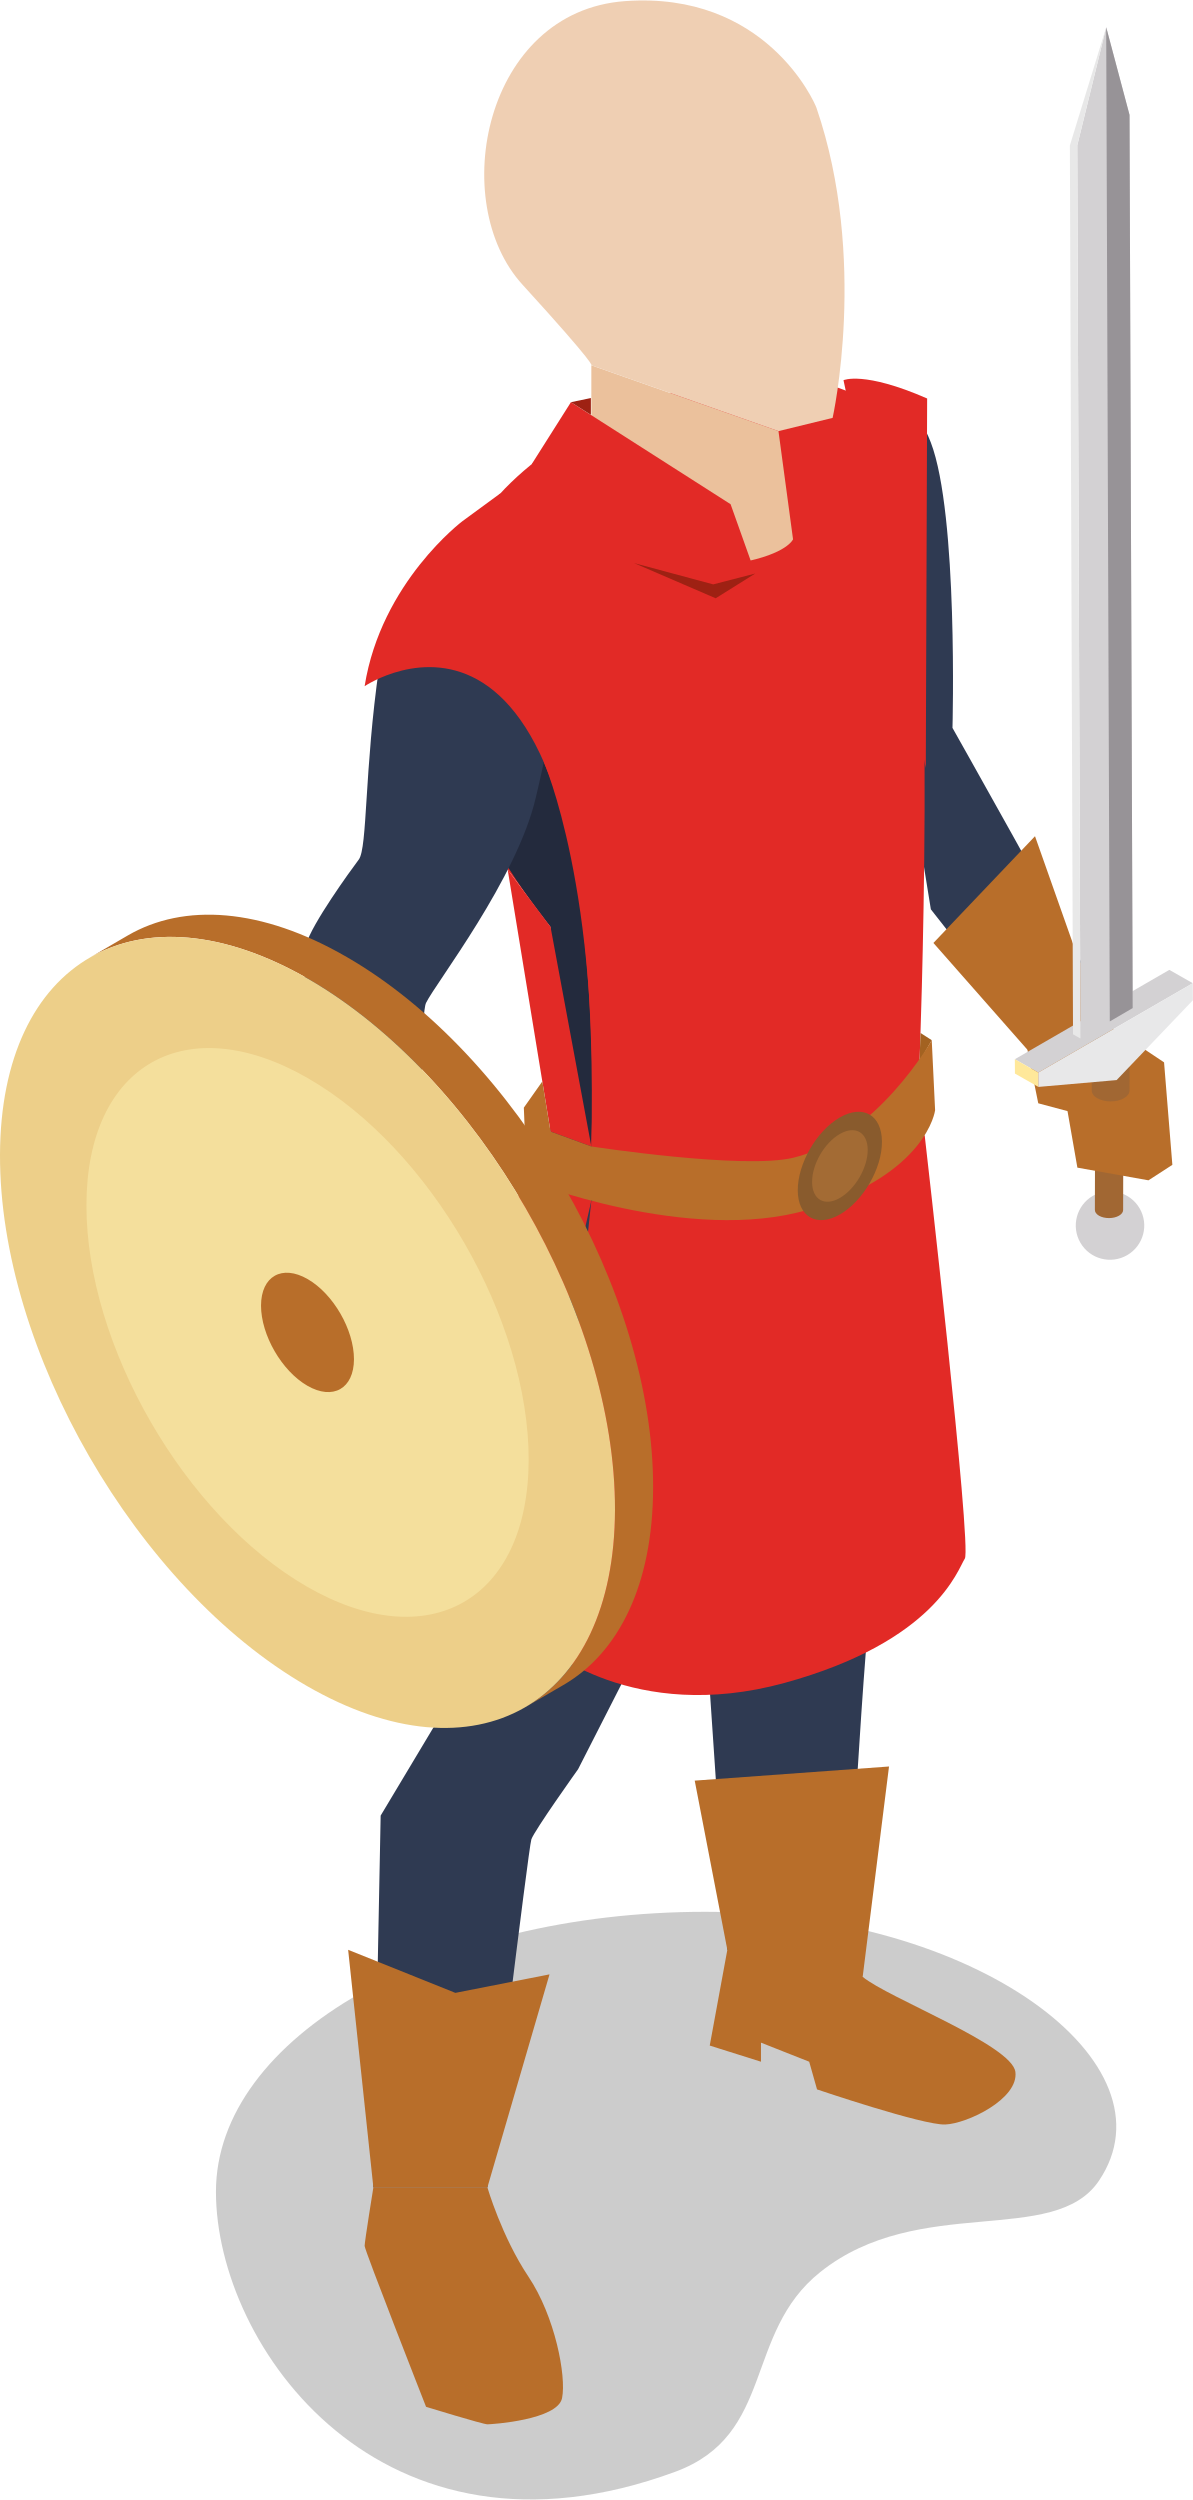
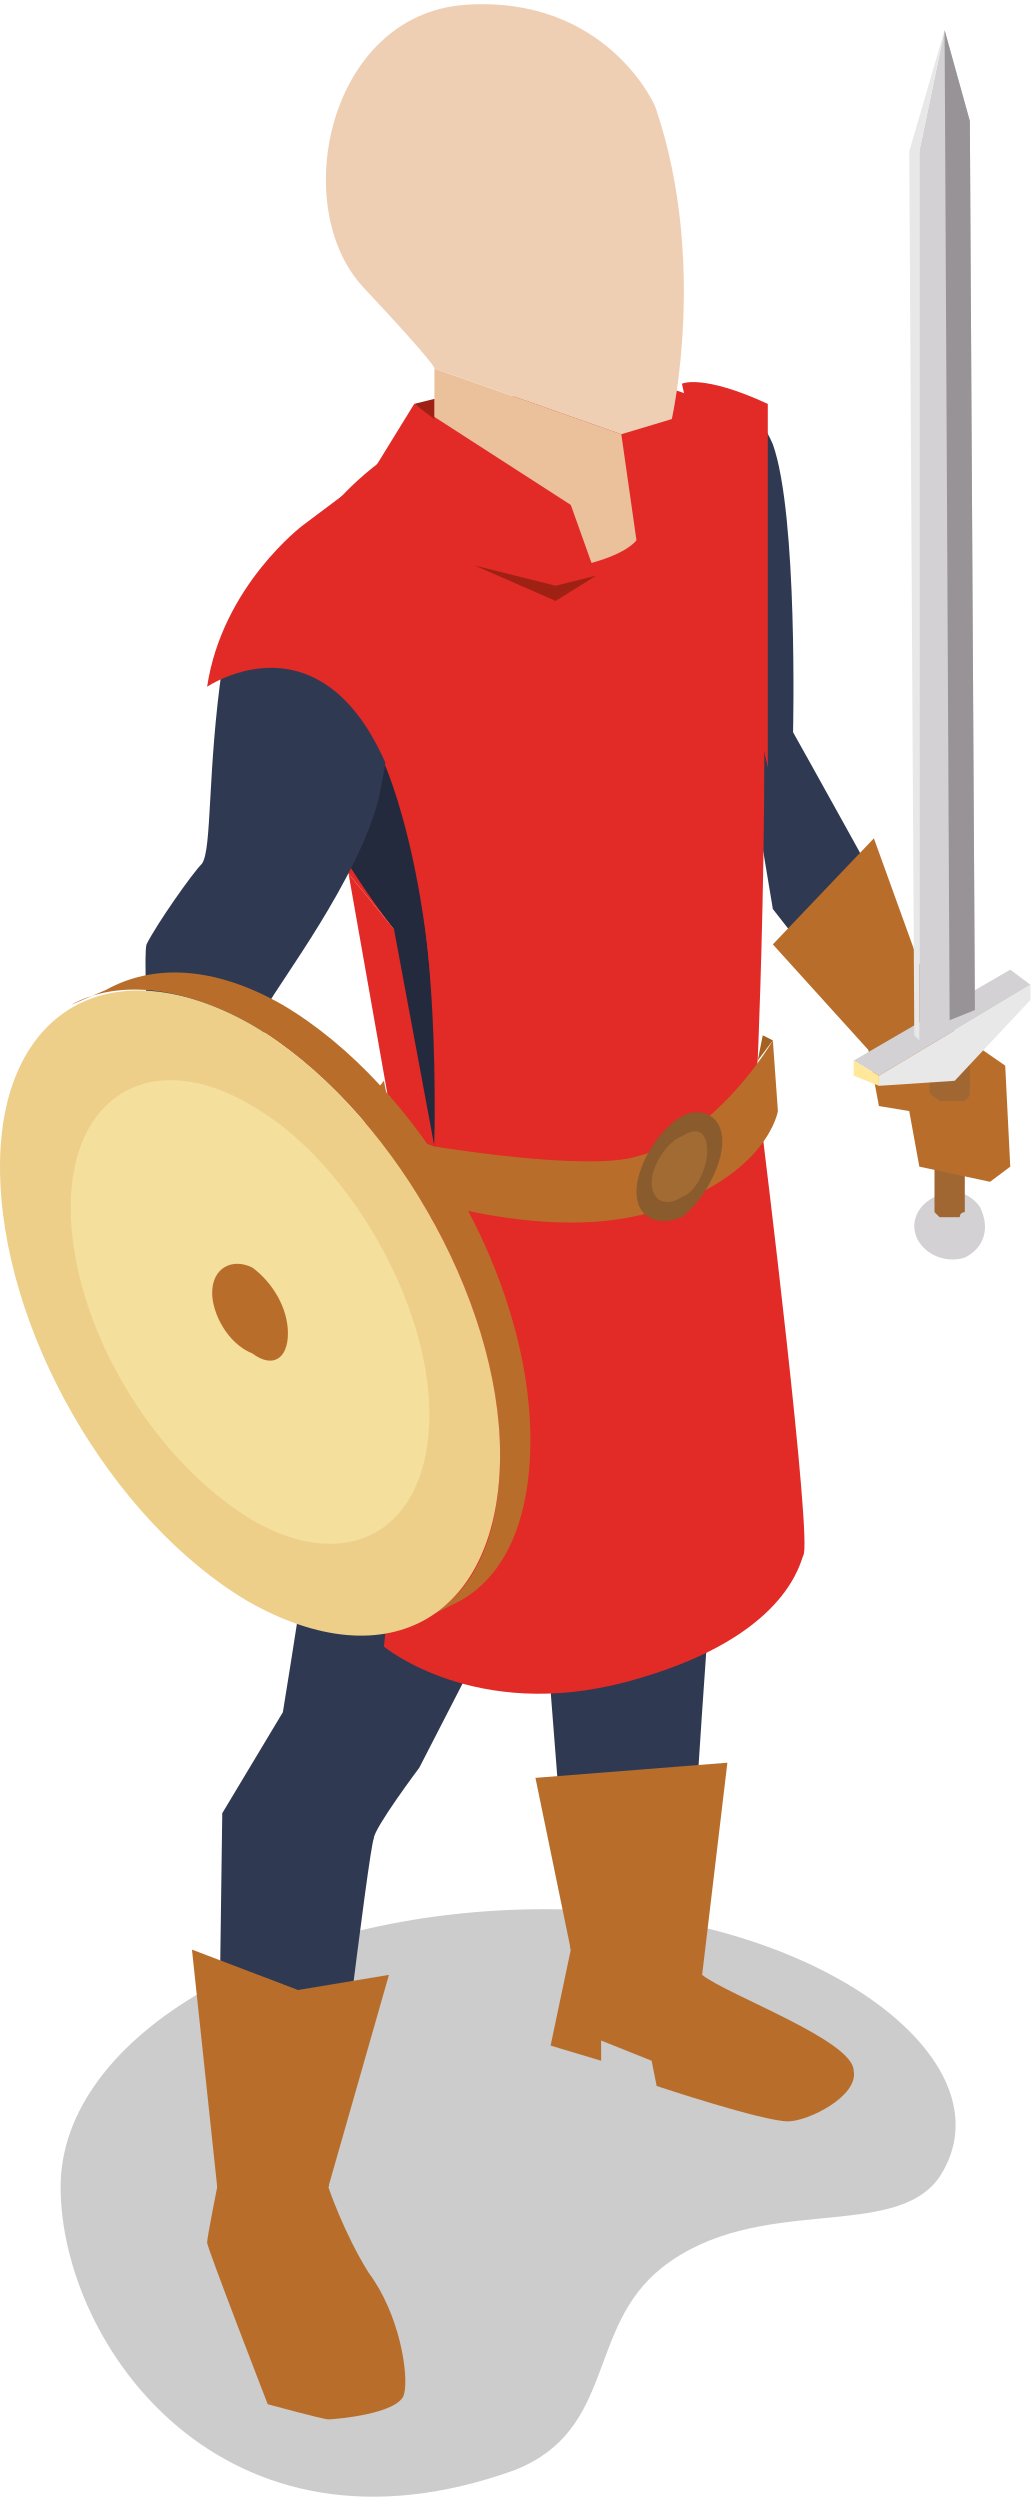
- <svg xmlns="http://www.w3.org/2000/svg" xml:space="preserve" width="616px" height="1291px" version="1.1" style="shape-rendering:geometricPrecision; text-rendering:geometricPrecision; image-rendering:optimizeQuality; fill-rule:evenodd; clip-rule:evenodd" viewBox="0 0 106.39 222.89">
+ <svg xmlns="http://www.w3.org/2000/svg" xml:space="preserve" width="115px" height="279px" version="1.1" style="shape-rendering:geometricPrecision; text-rendering:geometricPrecision; image-rendering:optimizeQuality; fill-rule:evenodd; clip-rule:evenodd" viewBox="0 0 2.04 4.93">
  <defs>
    <style type="text/css">
   
    .fil9 {fill:#232A3D;fill-rule:nonzero}
    .fil4 {fill:#2F3A52;fill-rule:nonzero}
    .fil12 {fill:#895B2D;fill-rule:nonzero}
    .fil18 {fill:#979397;fill-rule:nonzero}
    .fil10 {fill:#9E2113;fill-rule:nonzero}
    .fil2 {fill:#A16733;fill-rule:nonzero}
    .fil11 {fill:#A36221;fill-rule:nonzero}
    .fil13 {fill:#A36B34;fill-rule:nonzero}
    .fil5 {fill:#B86E2A;fill-rule:nonzero}
    .fil3 {fill:#BF8228;fill-rule:nonzero}
    .fil1 {fill:#D3D1D3;fill-rule:nonzero}
    .fil6 {fill:#E22A26;fill-rule:nonzero}
    .fil19 {fill:#E8E8E8;fill-rule:nonzero}
    .fil17 {fill:#E8E8E9;fill-rule:nonzero}
    .fil7 {fill:#EBC19C;fill-rule:nonzero}
    .fil14 {fill:#EDCF89;fill-rule:nonzero}
    .fil8 {fill:#EFCFB3;fill-rule:nonzero}
    .fil15 {fill:#F4DF9C;fill-rule:nonzero}
    .fil16 {fill:#FFE89A;fill-rule:nonzero}
    .fil0 {fill:black;fill-rule:nonzero;fill-opacity:0.2}
   
  </style>
  </defs>
  <g id="Layer_x0020_1">
-     <path class="fil0" d="M19.26 195.44c0,13.79 14.76,34.64 40.97,24.97 8.92,-3.29 6.08,-12.35 12.93,-17.81 8.79,-7.02 20.85,-2.21 24.85,-8.14 7.07,-10.46 -11.01,-23.99 -35.11,-23.99 -24.1,0 -43.64,11.18 -43.64,24.97z" />
-     <g id="_2137125847632">
+     <path class="fil0" d="M0.12 4.32c0,0.31 0.32,0.77 0.9,0.56 0.2,-0.08 0.14,-0.28 0.29,-0.4 0.19,-0.15 0.46,-0.05 0.55,-0.18 0.15,-0.23 -0.25,-0.53 -0.78,-0.53 -0.53,0 -0.96,0.25 -0.96,0.55z" />
+     <g id="_2319506149600">
+       <path class="fil1" d="M1.85 2.36c0.03,-0.02 0.07,-0.01 0.09,0.02 0.02,0.04 0.01,0.08 -0.03,0.1 -0.03,0.01 -0.07,0 -0.09,-0.03 -0.02,-0.03 -0.01,-0.07 0.03,-0.09z" />
+       <path class="fil2" d="M1.85 2.39c0,0 0,0 0.01,0.01 0.01,0 0.03,0 0.04,0 0,-0.01 0.01,-0.01 0.01,-0.01l0 -0.1c0,0 -0.01,0.01 -0.01,0.01 -0.01,0.01 -0.03,0.01 -0.04,0 -0.01,0 -0.01,-0.01 -0.01,-0.01l0 0.1z" />
+     </g>
+     <path class="fil3" d="M1.86 2.2c-0.02,-0.01 -0.02,-0.01 0,-0.02 0.02,0 0.04,0 0.06,0 0.01,0.01 0.01,0.01 0,0.02 -0.02,0 -0.04,0 -0.06,0z" />
+     <g id="_2319506154496">
+       <path class="fil4" d="M1.5 2.11c0,0 0.05,0.67 0.03,0.73 -0.02,0.06 -0.1,0.2 -0.12,0.28 -0.01,0.07 -0.05,0.73 -0.05,0.73l-0.23 0 -0.05 -0.64 0.01 -0.23 0.1 -0.19 -0.36 0.7c0,0 -0.09,0.12 -0.09,0.14 -0.01,0.02 -0.09,0.69 -0.09,0.69l-0.22 0 0.01 -0.74 0.12 -0.2c0,0 0.1,-0.61 0.11,-0.8 0.01,-0.18 0.11,-0.35 0.11,-0.35l0.72 -0.12z" />
+       <path class="fil4" d="M1.36 0.77c0,0 0.11,-0.04 0.17,0.1 0.05,0.14 0.04,0.57 0.04,0.57 0,0 0.23,0.41 0.25,0.46 0.03,0.05 -0.11,0.12 -0.11,0.12l-0.18 -0.23 -0.17 -1.02z" />
+       <polygon class="fil5" points="1.82,1.9 1.86,2.01 1.99,2.1 2,2.3 1.96,2.33 1.82,2.3 1.8,2.19 1.74,2.18 1.71,2.02 " />
+       <path class="fil6" d="M0.69 1.72l0.09 0.11 0 0.4 0.2 0.08c0,0 0.25,0.05 0.38,-0.02 0.13,-0.08 0.14,-0.2 0.14,-0.2 0,0 0.04,-0.92 -0.02,-1.19 -0.07,-0.27 -0.65,-0.16 -0.85,0.13 -0.19,0.28 0.06,0.69 0.06,0.69z" />
+       <path class="fil5" d="M1.13 3.85l-0.04 0.19 0.1 0.03 0 -0.04 0.1 0.04 0.01 0.05c0,0 0.21,0.07 0.26,0.07 0.04,0 0.14,-0.05 0.13,-0.1 0,-0.06 -0.25,-0.15 -0.3,-0.19 -0.05,-0.04 -0.03,-0.05 -0.03,-0.05l-0.23 0z" />
+       <path class="fil5" d="M0.43 4.32c0,0 -0.02,0.1 -0.02,0.11 0,0.01 0.12,0.32 0.12,0.32 0,0 0.11,0.03 0.12,0.03 0.01,0 0.14,-0.01 0.15,-0.05 0.01,-0.04 -0.01,-0.16 -0.07,-0.24 -0.05,-0.08 -0.08,-0.17 -0.08,-0.17l-0.22 0z" />
+       <path class="fil7" d="M0.86 0.72l0 0.15c0,0 0.2,0.26 0.29,0.24 0.09,-0.02 0.11,-0.05 0.11,-0.05l-0.03 -0.21 -0.37 -0.13z" />
+       <path class="fil8" d="M1.3 0.21c0,-0.01 -0.1,-0.23 -0.38,-0.21 -0.27,0.02 -0.35,0.4 -0.2,0.56 0.15,0.16 0.14,0.16 0.14,0.16l0.37 0.13 0.1 -0.03c0,0 0.07,-0.31 -0.03,-0.61z" />
+       <path class="fil9" d="M0.76 1.5c0,0 0.12,0.26 0.1,0.76l-0.08 -0.03 0 -0.4c0,0 -0.16,-0.2 -0.19,-0.35l0.17 0.02z" />
+       <polygon class="fil6" points="0.69,1.72 0.78,1.83 0.86,2.26 0.78,2.23 " />
+       <path class="fil4" d="M0.63 1.03c0,0 -0.16,0.08 -0.19,0.28 -0.03,0.21 -0.02,0.36 -0.04,0.39 -0.02,0.02 -0.09,0.12 -0.11,0.16 -0.01,0.04 0.02,0.47 0.04,0.8l0.2 0.06c0,0 -0.02,-0.7 0,-0.74 0.02,-0.04 0.18,-0.25 0.22,-0.41 0.03,-0.16 0.07,-0.28 -0.12,-0.54z" />
+     </g>
+     <path class="fil6" d="M0.6 1.03c0,0 -0.16,0.12 -0.19,0.32 0,0 0.47,-0.32 0.45,0.91 0,0 0.24,0.1 0.44,0.05l-0.62 -1.34 -0.08 0.06z" />
+     <path class="fil6" d="M1.35 0.75c0,0 0.04,-0.02 0.17,0.04l0 0.72 -0.17 -0.76z" />
+     <polygon class="fil5" points="1.86,2.01 1.73,1.65 1.53,1.86 1.72,2.07 " />
+     <polygon class="fil6" points="0.82,0.79 1.13,0.99 1.18,1.13 1.1,1.15 0.74,0.92 " />
+     <polygon class="fil10" points="1.18,1.13 1.1,1.15 0.94,1.11 1.1,1.18 " />
+     <path class="fil6" d="M0.86 2.37l-0.19 0.81 -0.11 -0.12c0,0 0.09,-0.61 0.17,-0.73 0.08,-0.12 0.13,0.04 0.13,0.04z" />
+     <polygon class="fil11" points="1.53,2.05 1.51,2.04 1.5,2.09 " />
+     <path class="fil6" d="M0.86 2.37l-0.1 0.88c0,0 0.18,0.15 0.48,0.07 0.3,-0.08 0.34,-0.22 0.35,-0.25 0.02,-0.02 -0.08,-0.83 -0.08,-0.83l-0.25 0.11 -0.4 0.02z" />
+     <path class="fil5" d="M0.78 2.23l0.08 0.03c0,0 0.3,0.05 0.4,0.02 0.16,-0.04 0.27,-0.23 0.27,-0.23l0.01 0.14c0,0 -0.02,0.13 -0.25,0.2 -0.24,0.07 -0.56,-0.06 -0.56,-0.06l-0.01 -0.15 0.04 -0.05 0.02 0.1z" />
+     <g id="_2357992875056">
+       <polygon class="fil11" points="0.33,2.66 0.25,2.22 0.61,2.25 0.53,2.72 " />
+       <polygon class="fil11" points="0.56,2.87 0.56,3 0.37,2.93 0.37,2.91 0.33,2.88 0.33,2.66 0.53,2.72 0.62,2.83 0.6,2.91 " />
+     </g>
+     <polygon class="fil5" points="1.06,3.51 1.13,3.85 1.39,3.9 1.44,3.48 " />
+     <polygon class="fil5" points="0.38,3.85 0.59,3.93 0.77,3.9 0.65,4.32 0.43,4.32 " />
+     <g id="_2357992824176">
      <g>
-         <path class="fil1" d="M97.46 106.62c1.46,-0.84 3.33,-0.35 4.18,1.11 0.85,1.46 0.35,3.32 -1.1,4.17 -1.46,0.85 -3.33,0.36 -4.18,-1.1 -0.85,-1.46 -0.35,-3.33 1.1,-4.18z" />
-         <path class="fil2" d="M97.65 107.87c0,0.19 0.12,0.37 0.37,0.52 0.5,0.28 1.3,0.28 1.79,-0.01 0.24,-0.14 0.36,-0.32 0.36,-0.51l0.01 -4.48c0,0.19 -0.12,0.37 -0.36,0.51 -0.49,0.29 -1.3,0.29 -1.79,0.01 -0.25,-0.14 -0.37,-0.33 -0.37,-0.52l-0.01 4.48z" />
+         <path class="fil12" d="M1.35 2.2c0.04,-0.02 0.08,0 0.08,0.05 0,0.05 -0.04,0.12 -0.08,0.15 -0.05,0.02 -0.09,0 -0.09,-0.05 0,-0.05 0.04,-0.12 0.09,-0.15z" />
      </g>
-       <path class="fil3" d="M98.07 99.28c-0.71,-0.17 -0.69,-0.43 0.04,-0.58 0.73,-0.15 1.9,-0.14 2.61,0.03 0.71,0.16 0.7,0.42 -0.03,0.57 -0.73,0.15 -1.9,0.14 -2.62,-0.02z" />
      <g>
-         <path class="fil4" d="M81.7 95.46c0,0 2.26,30.2 1.32,32.81 -0.94,2.61 -4.33,9.13 -5.11,12.52 -0.78,3.4 -2.35,33.07 -2.35,33.07l-10.69 0 -1.96 -28.99 0.41 -10.21 4.43 -8.68 -16.19 31.77c0,0 -3.91,5.48 -4.17,6.26 -0.26,0.78 -3.92,31.04 -3.92,31.04l-10.17 0 0.65 -33.16 5.36 -8.95c0,0 4.69,-27.8 4.95,-36.15 0.26,-8.34 4.84,-15.91 4.84,-15.91l32.6 -5.42z" />
-         <path class="fil4" d="M75.56 34.86c0,0 5.01,-1.84 7.46,4.57 2.45,6.41 1.93,25.45 1.93,25.45 0,0 10.44,18.52 11.48,20.87 1.04,2.35 -5.22,5.74 -5.22,5.74l-8.19 -10.43 -7.46 -46.2z" />
-         <polygon class="fil5" points="96.43,85.75 98.08,90.88 103.82,94.71 104.56,103.85 102.43,105.23 96.09,104.1 95.21,99.06 92.6,98.36 91.21,91.49 " />
-         <path class="fil6" d="M45.28 77.53l3.82 5.09 0 18.26 9.24 3.39c0,0 11.48,2.61 17.22,-0.78 5.74,-3.39 6.45,-8.84 6.45,-8.84 0,0 1.62,-41.55 -1.24,-53.92 -2.86,-12.37 -29.28,-7.28 -38.11,5.7 -8.84,12.98 2.62,31.1 2.62,31.1z" />
-         <path class="fil5" d="M64.87 173.86l-1.57 8.54 4.57 1.44 0 -1.7 4.3 1.7 0.7 2.47c0,0 9.46,3.21 11.43,3.13 1.97,-0.07 6.57,-2.29 6.26,-4.69 -0.3,-2.4 -11.35,-6.59 -13.62,-8.48 -2.27,-1.89 -1.38,-2.41 -1.38,-2.41l-10.69 0z" />
-         <path class="fil5" d="M33.3 195.05c0,0 -0.78,4.83 -0.78,5.22 0,0.39 5.48,14.35 5.48,14.35 0,0 5.08,1.56 5.47,1.56 0.4,0 6.27,-0.39 6.66,-2.34 0.39,-1.96 -0.62,-7.27 -3,-10.83 -2.38,-3.56 -3.66,-7.96 -3.66,-7.96l-10.17 0z" />
-         <path class="fil7" d="M52.74 32.54l0 6.78c0,0 9.13,11.61 13.3,10.82 4.17,-0.78 4.69,-2.08 4.69,-2.08l-1.3 -9.65 -16.69 -5.87z" />
-         <path class="fil8" d="M72.82 9.58c-0.19,-0.55 -4.56,-10.43 -17.08,-9.52 -12.53,0.91 -15.89,17.91 -9.13,25.3 6.75,7.4 6.13,7.18 6.13,7.18l16.69 5.87 4.83 -1.18c0,0 3.17,-14.19 -1.44,-27.65z" />
-         <path class="fil9" d="M48.5 67.93c0,0 5.06,11.44 4.24,34.28l-3.64 -1.33 0 -18.26c0,0 -7.24,-8.79 -8.49,-15.94l7.89 1.25z" />
-         <polygon class="fil6" points="45.28,77.53 49.1,82.62 52.74,102.21 49.1,100.88 " />
-         <path class="fil4" d="M42.66 46.43c0,0 -7.5,3.78 -8.84,12.98 -1.33,9.2 -1.04,16.17 -1.82,17.21 -0.79,1.05 -4.18,5.74 -4.7,7.57 -0.52,1.82 0.66,21.25 1.83,36l8.87 2.6c0,0 -0.87,-31.6 0,-33.39 0.87,-1.78 8.11,-11.08 9.79,-18.32 1.68,-7.24 3.18,-12.59 -5.13,-24.65z" />
+         <path class="fil13" d="M1.35 2.24c0.03,-0.02 0.05,-0.01 0.05,0.03 0,0.03 -0.02,0.08 -0.05,0.09 -0.03,0.02 -0.06,0.01 -0.06,-0.03 0,-0.03 0.03,-0.08 0.06,-0.09z" />
      </g>
-       <path class="fil6" d="M41.26 46.43c0,0 -7.27,5.46 -8.74,14.73 0,0 21.39,-14.48 20.22,41.05 0,0 10.81,4.41 20.13,2.37l-28.24 -60.62 -3.37 2.47z" />
-       <path class="fil6" d="M75.23 33.87c0,0 1.81,-0.84 7.46,1.63l-0.12 32.95 -7.34 -34.58z" />
-       <polygon class="fil5" points="98.08,90.88 92.31,74.54 83.25,84.06 91.63,93.58 " />
-       <polygon class="fil6" points="50.92,35.83 65.16,44.93 67.36,51.11 63.61,52.08 47.42,41.36 " />
-       <polygon class="fil10" points="67.36,51.11 63.61,52.08 56.55,50.18 63.83,53.32 " />
-       <path class="fil6" d="M52.74 107.05l-8.44 36.88 -4.99 -5.75c0,0 4.06,-27.45 7.67,-32.95 3.61,-5.5 5.76,1.82 5.76,1.82z" />
-       <polygon class="fil11" points="83.1,92.73 82.1,92.09 82.01,94.65 " />
-       <path class="fil6" d="M52.74 107.05l-4.21 39.7c0,0 7.91,7.01 21.43,3.31 13.51,-3.71 15.46,-10.13 16.09,-11.09 0.64,-0.97 -3.58,-37.76 -3.58,-37.76l-11.52 4.81 -18.21 1.03z" />
-       <path class="fil5" d="M49.1 100.88l3.64 1.33c0,0 13.58,2.09 18.04,1 7.45,-1.82 12.32,-10.48 12.32,-10.48l0.3 6.25c0,0 -0.7,5.72 -11.29,8.86 -10.6,3.15 -25.13,-2.61 -25.13,-2.61l-0.26 -6.48 1.65 -2.34 0.73 4.47z" />
-       <g>
-         <polygon class="fil11" points="29.13,120.19 25.09,100.23 41.36,101.84 38,122.79 " />
-         <polygon class="fil11" points="39.39,129.69 39.39,135.4 30.52,132.62 30.52,131.32 29.13,130.36 29.13,120.19 38,122.79 41.82,127.79 40.95,131.32 " />
-       </g>
-       <polygon class="fil5" points="61.96,158.77 64.87,173.86 76.94,176.27 79.29,157.51 " />
-       <polygon class="fil5" points="31.05,173.86 40.61,177.7 49.01,176.05 43.47,195.05 33.3,195.05 " />
+     </g>
+     <polygon class="fil10" points="0.82,0.79 0.86,0.78 0.86,0.82 " />
+     <g id="_2357992835216">
      <g>
        <g>
-           <path class="fil12" d="M74.89 99.63c2.08,-1.2 3.76,-0.23 3.77,2.16 0.01,2.38 -1.67,5.28 -3.74,6.48 -2.07,1.19 -3.76,0.23 -3.77,-2.15 0,-2.39 1.67,-5.29 3.74,-6.49z" />
-         </g>
-         <g>
-           <path class="fil13" d="M74.9 101.1c1.37,-0.79 2.48,-0.16 2.49,1.42 0,1.57 -1.11,3.49 -2.48,4.28 -1.36,0.79 -2.48,0.16 -2.48,-1.42 -0.01,-1.58 1.1,-3.49 2.47,-4.28z" />
+           <path class="fil5" d="M0.56 1.98c-0.14,-0.08 -0.26,-0.08 -0.35,-0.03l-0.07 0.03c0.09,-0.05 0.22,-0.04 0.36,0.04 0.27,0.16 0.49,0.54 0.49,0.85 0,0.16 -0.05,0.27 -0.14,0.32l0.06 -0.03c0.09,-0.05 0.14,-0.16 0.14,-0.32 0,-0.32 -0.22,-0.7 -0.49,-0.86z" />
+           <g>
+             <path class="fil14" d="M0.5 2.02c0.27,0.16 0.49,0.54 0.49,0.85 0,0.32 -0.22,0.45 -0.5,0.29 -0.27,-0.16 -0.49,-0.54 -0.49,-0.86 0,-0.31 0.22,-0.44 0.5,-0.28z" />
+           </g>
        </g>
      </g>
-       <polygon class="fil10" points="50.92,35.83 52.7,35.46 52.7,36.96 " />
+       <g>
+         <path class="fil15" d="M0.5 2.18c0.19,0.11 0.35,0.39 0.35,0.61 0,0.23 -0.16,0.32 -0.35,0.21 -0.2,-0.12 -0.36,-0.39 -0.36,-0.62 0,-0.22 0.16,-0.32 0.36,-0.2z" />
+       </g>
+       <g>
+         <path class="fil5" d="M0.5 2.5c0.04,0.03 0.07,0.08 0.07,0.13 0,0.05 -0.03,0.07 -0.07,0.04 -0.05,-0.02 -0.08,-0.08 -0.08,-0.12 0,-0.05 0.04,-0.07 0.08,-0.05z" />
+       </g>
+     </g>
+     <g id="_2357992844816">
+       <path class="fil2" d="M1.84 2.15c0,0.01 0.01,0.01 0.02,0.02 0.01,0 0.03,0 0.05,0 0.01,-0.01 0.01,-0.01 0.01,-0.02l0 -0.13c0,0 0,0.01 -0.01,0.01 -0.02,0.01 -0.04,0.01 -0.05,0 -0.01,0 -0.02,-0.01 -0.02,-0.01l0 0.13z" />
      <g>
        <g>
          <g>
-             <path class="fil5" d="M30.92 85.31c-7.62,-4.41 -14.53,-4.82 -19.52,-1.92l-3.4 1.98c4.99,-2.9 11.89,-2.49 19.52,1.91 15.14,8.75 27.38,29.94 27.33,47.35 -0.02,8.64 -3.08,14.73 -8,17.59l3.4 -1.98c4.93,-2.86 7.98,-8.94 8,-17.59 0.05,-17.4 -12.18,-38.6 -27.33,-47.34z" />
            <g>
-               <path class="fil14" d="M27.52 87.28c15.14,8.75 27.38,29.94 27.33,47.35 -0.05,17.4 -12.37,24.43 -27.51,15.68 -15.15,-8.75 -27.39,-29.95 -27.34,-47.35 0.05,-17.4 12.37,-24.42 27.52,-15.68z" />
+               <polygon class="fil1" points="1.74,2.12 1.69,2.09 2,1.91 2.04,1.94 " />
+             </g>
+             <g>
+               <polygon class="fil16" points="1.74,2.14 1.69,2.12 1.69,2.09 1.74,2.12 " />
+             </g>
+             <g>
+               <polygon class="fil17" points="1.74,2.12 2.04,1.94 2.04,1.97 1.89,2.13 1.74,2.14 " />
            </g>
          </g>
        </g>
-         <g>
-           <path class="fil15" d="M27.49 96.14c10.89,6.28 19.69,21.53 19.66,34.04 -0.04,12.51 -8.9,17.56 -19.79,11.28 -10.89,-6.29 -19.69,-21.54 -19.65,-34.05 0.03,-12.51 8.89,-17.56 19.78,-11.27z" />
-         </g>
-         <g>
-           <path class="fil5" d="M27.44 114.04c2.29,1.32 4.13,4.52 4.13,7.15 -0.01,2.62 -1.87,3.68 -4.16,2.36 -2.28,-1.32 -4.13,-4.52 -4.13,-7.15 0.01,-2.62 1.87,-3.68 4.16,-2.36z" />
-         </g>
      </g>
      <g>
-         <path class="fil2" d="M97.37 97.21c0,0.26 0.16,0.51 0.5,0.7 0.66,0.38 1.73,0.38 2.39,-0.01 0.32,-0.19 0.48,-0.43 0.48,-0.68l0.01 -6c0,0.25 -0.16,0.49 -0.48,0.68 -0.66,0.39 -1.73,0.39 -2.39,0.01 -0.34,-0.19 -0.5,-0.44 -0.5,-0.7l-0.01 6z" />
        <g>
-           <g>
-             <g>
-               <g>
-                 <polygon class="fil1" points="92.6,95.62 90.51,94.43 104.29,86.46 106.38,87.65 " />
-               </g>
-               <g>
-                 <polygon class="fil16" points="92.61,96.9 90.52,95.71 90.51,94.43 92.6,95.62 " />
-               </g>
-               <g>
-                 <polygon class="fil17" points="92.6,95.62 106.38,87.65 106.39,89.17 99.59,96.29 92.61,96.9 " />
-               </g>
-             </g>
-           </g>
+           <polygon class="fil1" points="1.92,0.23 1.93,1.99 1.82,2.05 1.82,0.29 1.87,0.05 " />
+           <polygon class="fil18" points="1.87,0.05 1.88,2.01 1.93,1.99 1.92,0.23 " />
        </g>
-         <g>
-           <g>
-             <polygon class="fil1" points="100.74,10.21 101.02,89.87 96.36,92.58 96.08,12.92 98.66,2.39 " />
-             <polygon class="fil18" points="98.66,2.39 98.98,91.06 101.02,89.87 100.74,10.21 " />
-           </g>
-           <polygon class="fil19" points="98.66,2.39 96.08,12.92 96.36,92.58 95.7,92.21 95.42,12.93 " />
-         </g>
+         <polygon class="fil19" points="1.87,0.05 1.82,0.29 1.82,2.05 1.81,2.04 1.8,0.29 " />
      </g>
    </g>
  </g>
</svg>
